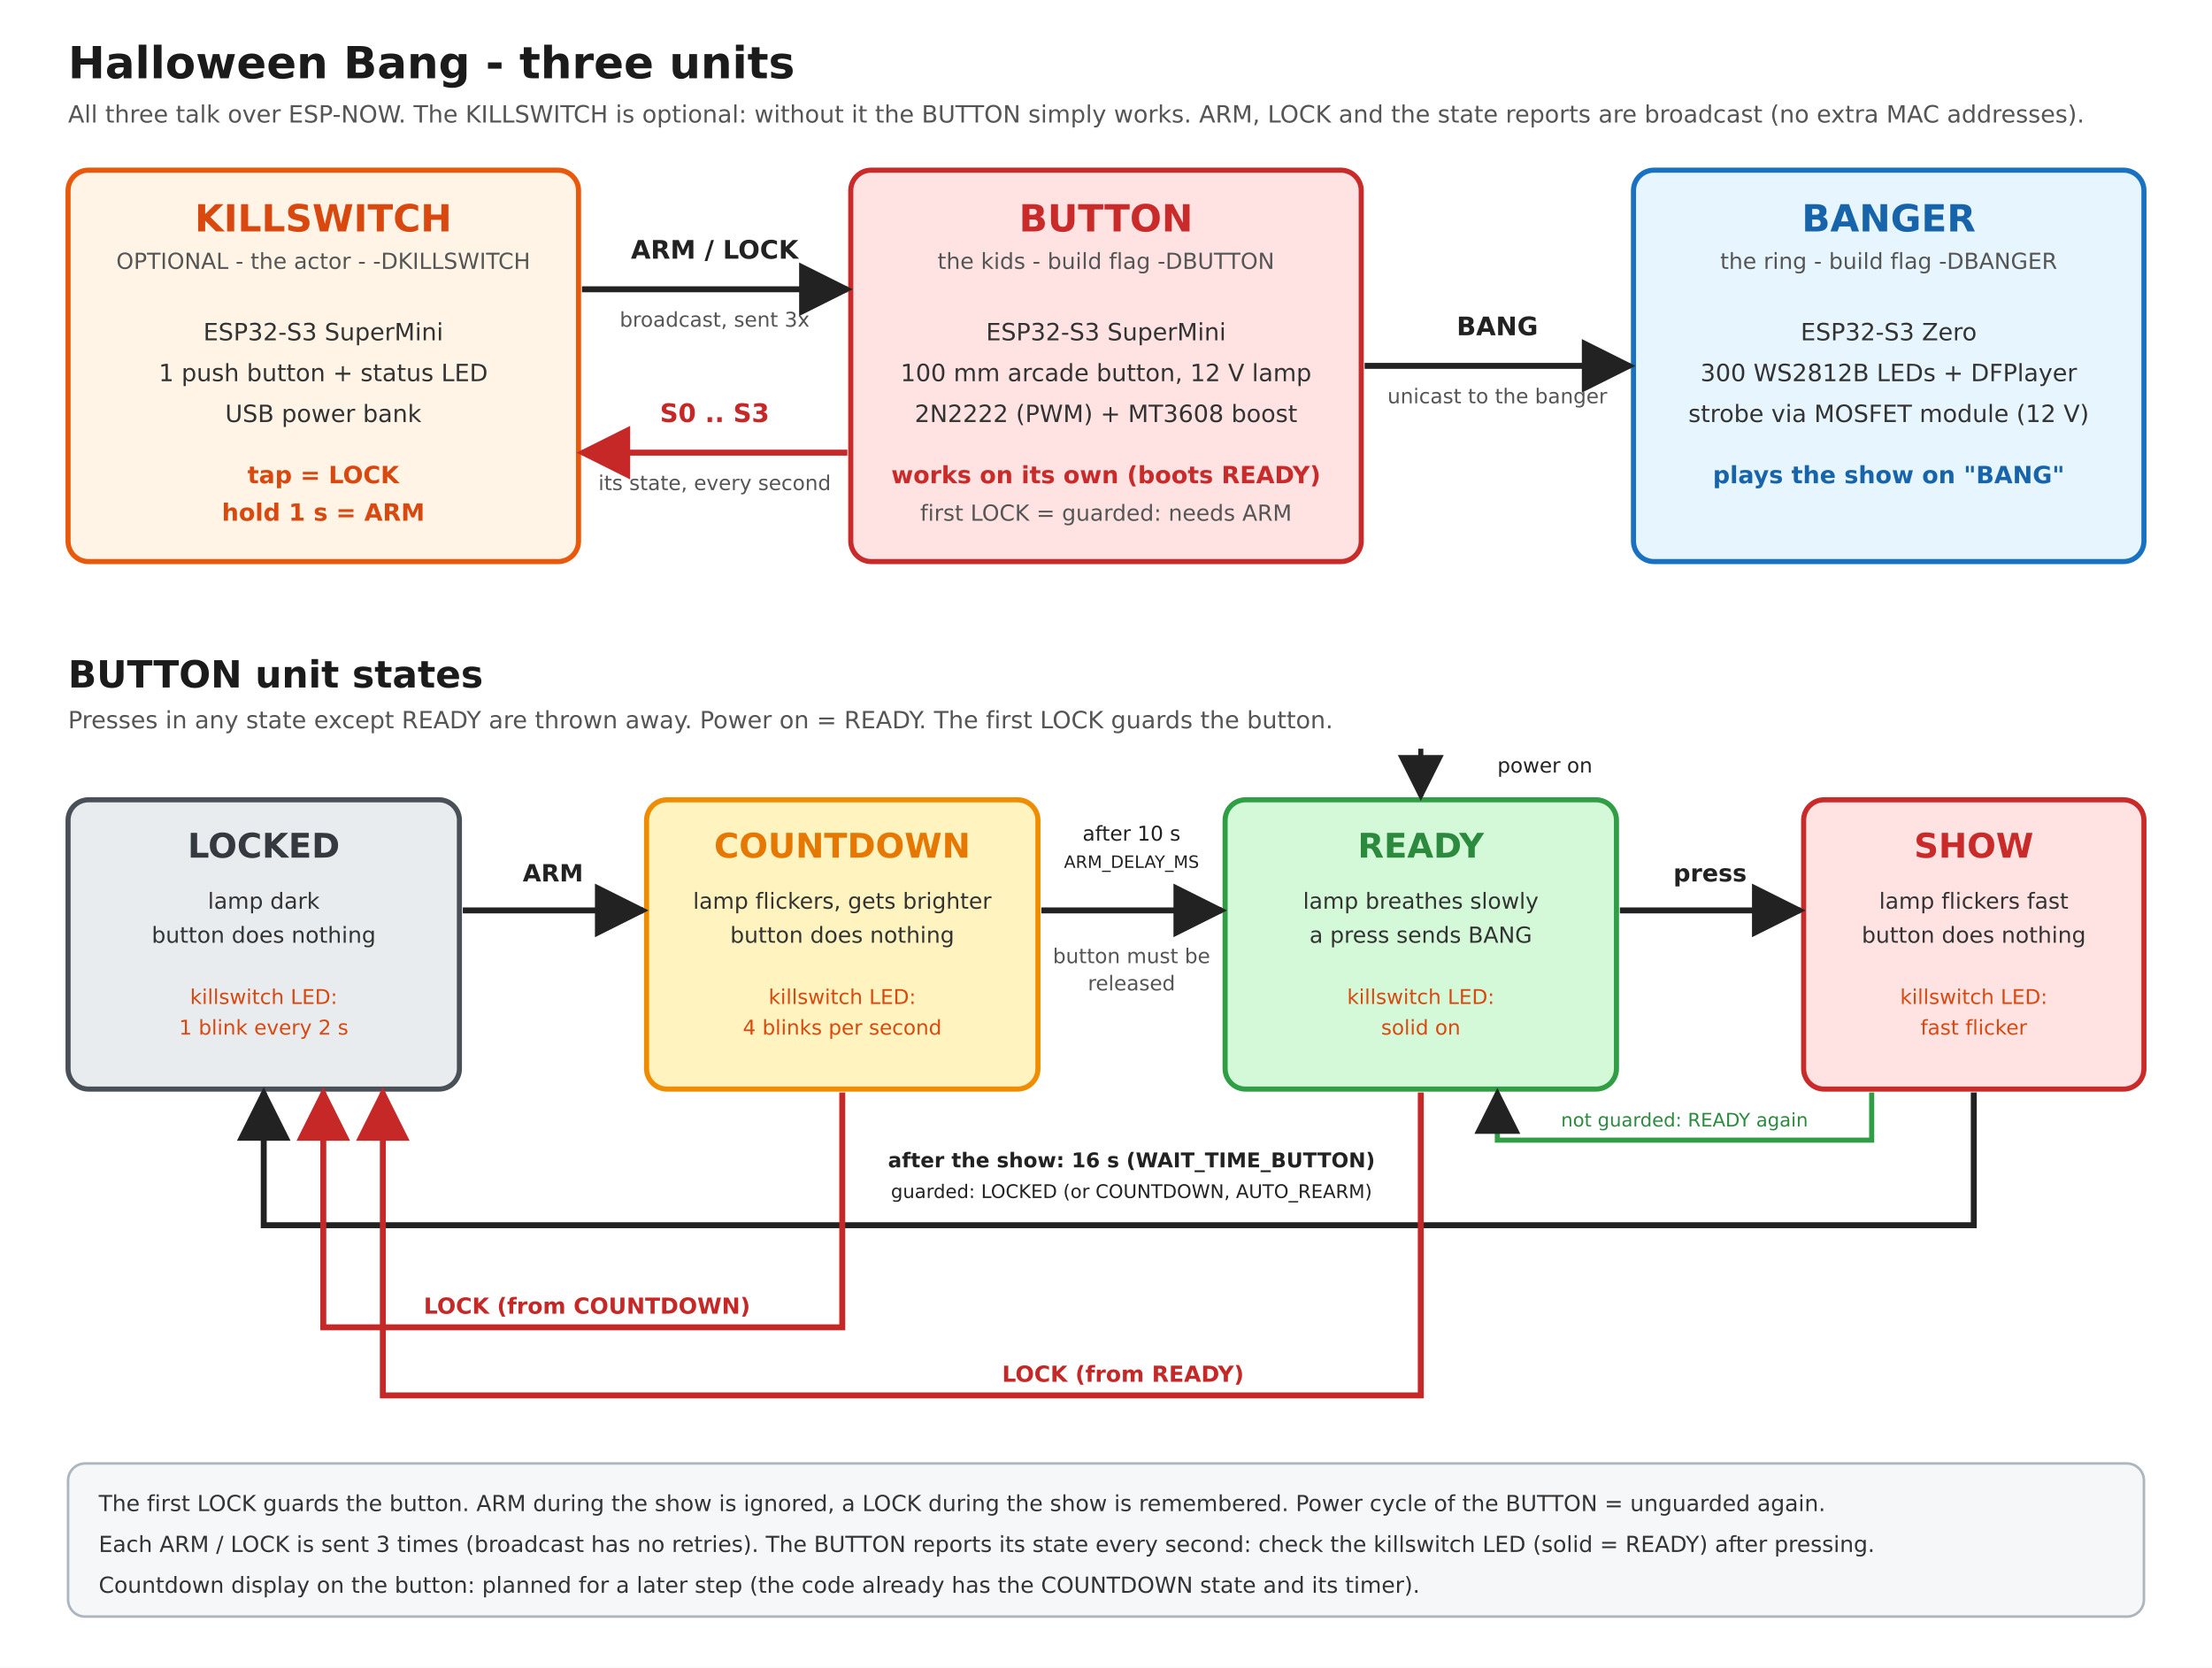
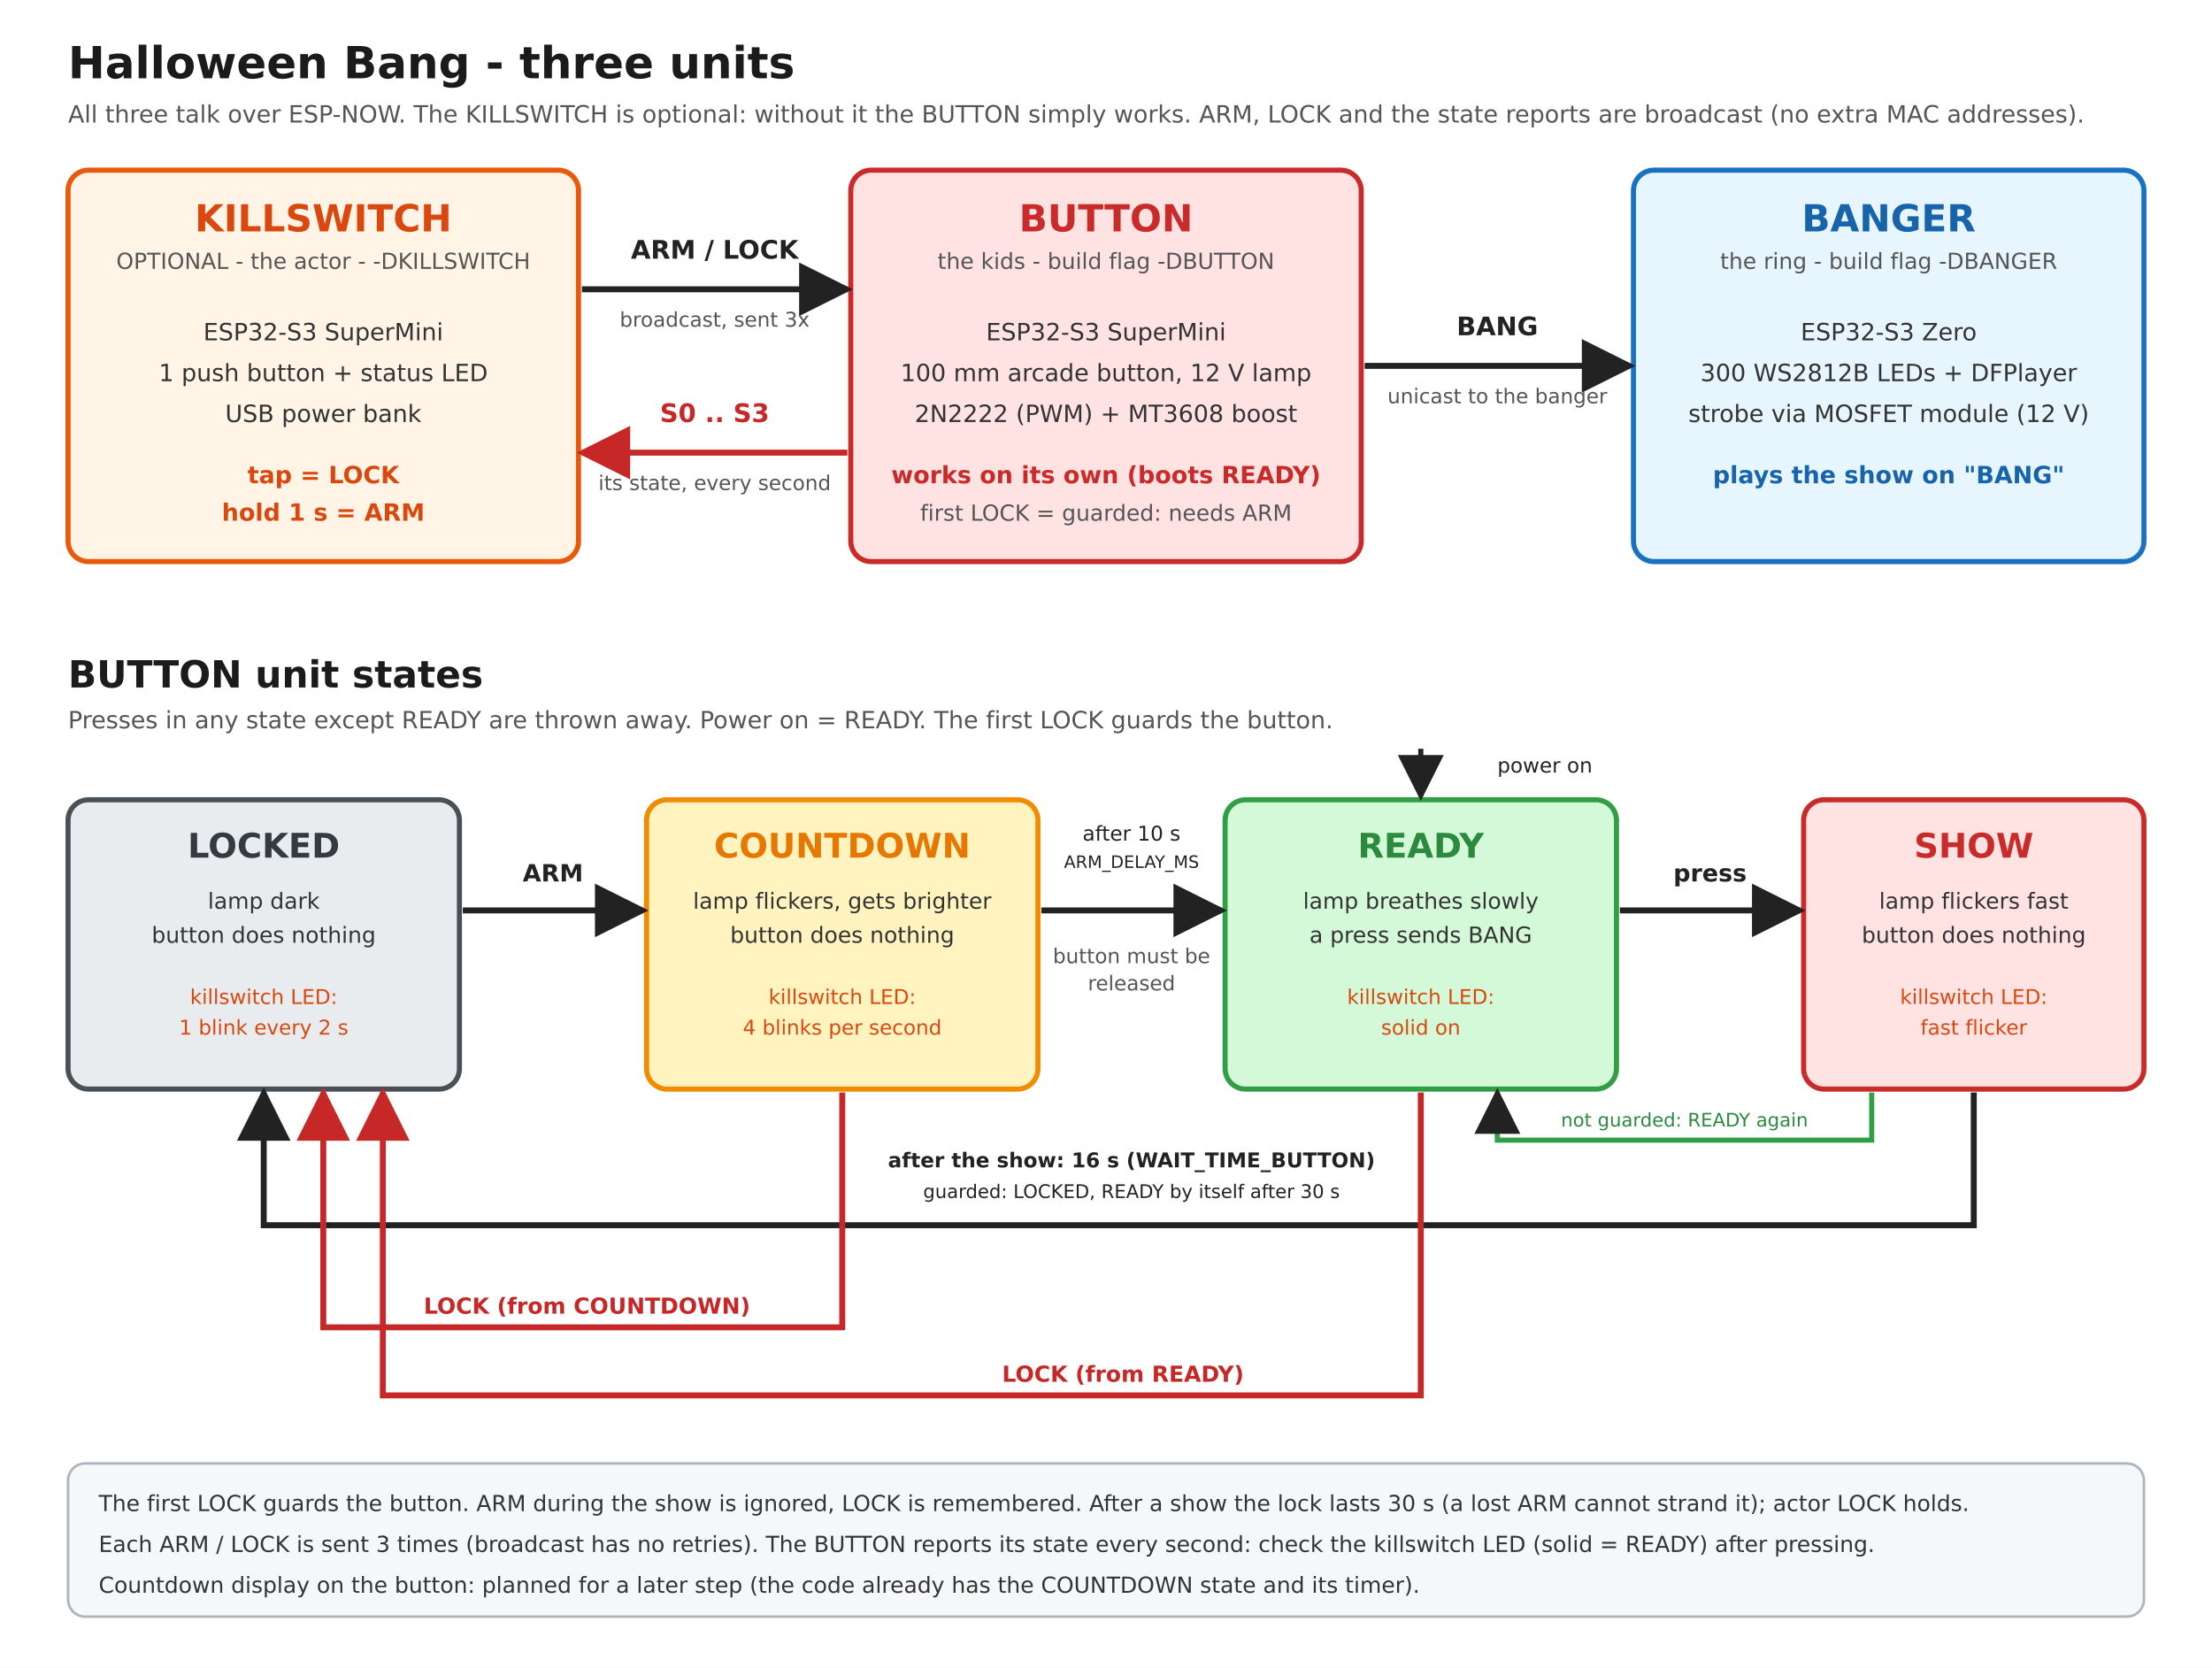
<svg xmlns="http://www.w3.org/2000/svg" viewBox="0 0 1300 980" width="1300" height="980" font-family="DejaVu Sans, Helvetica, Arial, sans-serif">
  <defs>
    <marker id="arr" viewBox="0 0 10 10" refX="9" refY="5" markerWidth="9" markerHeight="9" orient="auto-start-reverse">
      <path d="M0,0 L10,5 L0,10 z" fill="#222" />
    </marker>
    <marker id="arrr" viewBox="0 0 10 10" refX="9" refY="5" markerWidth="9" markerHeight="9" orient="auto-start-reverse">
      <path d="M0,0 L10,5 L0,10 z" fill="#c62828" />
    </marker>
  </defs>
  <rect width="1300" height="980" fill="#ffffff" />
  <text x="40" y="46" font-size="26" font-weight="bold" fill="#1b1b1b">Halloween Bang - three units</text>
  <text x="40" y="72" font-size="14" fill="#555">All three talk over ESP-NOW. The KILLSWITCH is optional: without it the BUTTON simply works. ARM, LOCK and the state reports are broadcast (no extra MAC addresses).</text>
  <rect x="40" y="100" width="300" height="230" rx="12" fill="#fff4e6" stroke="#e8590c" stroke-width="3" />
  <text x="190" y="136" font-size="22" font-weight="bold" fill="#d9480f" text-anchor="middle">KILLSWITCH</text>
  <text x="190" y="158" font-size="13" fill="#555" text-anchor="middle">OPTIONAL  -  the actor  -  -DKILLSWITCH</text>
  <text x="190" y="200" font-size="14" fill="#333" text-anchor="middle">ESP32-S3 SuperMini</text>
  <text x="190" y="224" font-size="14" fill="#333" text-anchor="middle">1 push button + status LED</text>
  <text x="190" y="248" font-size="14" fill="#333" text-anchor="middle">USB power bank</text>
  <text x="190" y="284" font-size="14" font-weight="bold" fill="#d9480f" text-anchor="middle">tap = LOCK</text>
  <text x="190" y="306" font-size="14" font-weight="bold" fill="#d9480f" text-anchor="middle">hold 1 s = ARM</text>
  <rect x="500" y="100" width="300" height="230" rx="12" fill="#ffe3e3" stroke="#c92a2a" stroke-width="3" />
  <text x="650" y="136" font-size="22" font-weight="bold" fill="#c92a2a" text-anchor="middle">BUTTON</text>
  <text x="650" y="158" font-size="13" fill="#555" text-anchor="middle">the kids  -  build flag -DBUTTON</text>
  <text x="650" y="200" font-size="14" fill="#333" text-anchor="middle">ESP32-S3 SuperMini</text>
  <text x="650" y="224" font-size="14" fill="#333" text-anchor="middle">100 mm arcade button, 12 V lamp</text>
  <text x="650" y="248" font-size="14" fill="#333" text-anchor="middle">2N2222 (PWM) + MT3608 boost</text>
  <text x="650" y="284" font-size="14" font-weight="bold" fill="#c92a2a" text-anchor="middle">works on its own (boots READY)</text>
  <text x="650" y="306" font-size="13" fill="#555" text-anchor="middle">first LOCK = guarded: needs ARM</text>
  <rect x="960" y="100" width="300" height="230" rx="12" fill="#e7f5ff" stroke="#1971c2" stroke-width="3" />
  <text x="1110" y="136" font-size="22" font-weight="bold" fill="#1864ab" text-anchor="middle">BANGER</text>
  <text x="1110" y="158" font-size="13" fill="#555" text-anchor="middle">the ring  -  build flag -DBANGER</text>
  <text x="1110" y="200" font-size="14" fill="#333" text-anchor="middle">ESP32-S3 Zero</text>
  <text x="1110" y="224" font-size="14" fill="#333" text-anchor="middle">300 WS2812B LEDs + DFPlayer</text>
  <text x="1110" y="248" font-size="14" fill="#333" text-anchor="middle">strobe via MOSFET module (12 V)</text>
  <text x="1110" y="284" font-size="14" font-weight="bold" fill="#1864ab" text-anchor="middle">plays the show on "BANG"</text>
  <line x1="342" y1="170" x2="498" y2="170" stroke="#222" stroke-width="3.5" marker-end="url(#arr)" />
  <text x="420" y="152" font-size="15" font-weight="bold" fill="#222" text-anchor="middle">ARM / LOCK</text>
  <text x="420" y="192" font-size="12" fill="#555" text-anchor="middle">broadcast, sent 3x</text>
  <line x1="498" y1="266" x2="342" y2="266" stroke="#c62828" stroke-width="3.5" marker-end="url(#arrr)" />
  <text x="420" y="248" font-size="15" font-weight="bold" fill="#c62828" text-anchor="middle">S0 .. S3</text>
  <text x="420" y="288" font-size="12" fill="#555" text-anchor="middle">its state, every second</text>
  <line x1="802" y1="215" x2="958" y2="215" stroke="#222" stroke-width="3.5" marker-end="url(#arr)" />
  <text x="880" y="197" font-size="15" font-weight="bold" fill="#222" text-anchor="middle">BANG</text>
  <text x="880" y="237" font-size="12" fill="#555" text-anchor="middle">unicast to the banger</text>
  <text x="40" y="404" font-size="22" font-weight="bold" fill="#1b1b1b">BUTTON unit states</text>
  <text x="40" y="428" font-size="14" fill="#555">Presses in any state except READY are thrown away. Power on = READY. The first LOCK guards the button.</text>
  <rect x="40" y="470" width="230" height="170" rx="12" fill="#e9ecef" stroke="#495057" stroke-width="3" />
  <text x="155" y="504" font-size="20" font-weight="bold" fill="#343a40" text-anchor="middle">LOCKED</text>
  <text x="155" y="534" font-size="13" fill="#333" text-anchor="middle">lamp dark</text>
  <text x="155" y="554" font-size="13" fill="#333" text-anchor="middle">button does nothing</text>
  <text x="155" y="590" font-size="12" fill="#d9480f" text-anchor="middle">killswitch LED:</text>
  <text x="155" y="608" font-size="12" fill="#d9480f" text-anchor="middle">1 blink every 2 s</text>
  <rect x="380" y="470" width="230" height="170" rx="12" fill="#fff3bf" stroke="#f08c00" stroke-width="3" />
  <text x="495" y="504" font-size="20" font-weight="bold" fill="#e67700" text-anchor="middle">COUNTDOWN</text>
  <text x="495" y="534" font-size="13" fill="#333" text-anchor="middle">lamp flickers, gets brighter</text>
  <text x="495" y="554" font-size="13" fill="#333" text-anchor="middle">button does nothing</text>
  <text x="495" y="590" font-size="12" fill="#d9480f" text-anchor="middle">killswitch LED:</text>
  <text x="495" y="608" font-size="12" fill="#d9480f" text-anchor="middle">4 blinks per second</text>
  <rect x="720" y="470" width="230" height="170" rx="12" fill="#d3f9d8" stroke="#2f9e44" stroke-width="3" />
  <text x="835" y="504" font-size="20" font-weight="bold" fill="#2b8a3e" text-anchor="middle">READY</text>
  <text x="835" y="534" font-size="13" fill="#333" text-anchor="middle">lamp breathes slowly</text>
  <text x="835" y="554" font-size="13" fill="#333" text-anchor="middle">a press sends BANG</text>
  <text x="835" y="590" font-size="12" fill="#d9480f" text-anchor="middle">killswitch LED:</text>
  <line x1="835" y1="440" x2="835" y2="468" stroke="#222" stroke-width="3" marker-end="url(#arr)" />
  <text x="880" y="454" font-size="12" fill="#222">power on</text>
  <text x="835" y="608" font-size="12" fill="#d9480f" text-anchor="middle">solid on</text>
  <rect x="1060" y="470" width="200" height="170" rx="12" fill="#ffe3e3" stroke="#c92a2a" stroke-width="3" />
  <text x="1160" y="504" font-size="20" font-weight="bold" fill="#c92a2a" text-anchor="middle">SHOW</text>
  <text x="1160" y="534" font-size="13" fill="#333" text-anchor="middle">lamp flickers fast</text>
  <text x="1160" y="554" font-size="13" fill="#333" text-anchor="middle">button does nothing</text>
  <text x="1160" y="590" font-size="12" fill="#d9480f" text-anchor="middle">killswitch LED:</text>
  <text x="1160" y="608" font-size="12" fill="#d9480f" text-anchor="middle">fast flicker</text>
  <line x1="272" y1="535" x2="378" y2="535" stroke="#222" stroke-width="3.5" marker-end="url(#arr)" />
  <text x="325" y="518" font-size="14" font-weight="bold" fill="#222" text-anchor="middle">ARM</text>
  <line x1="612" y1="535" x2="718" y2="535" stroke="#222" stroke-width="3.5" marker-end="url(#arr)" />
  <text x="665" y="494" font-size="12" fill="#222" text-anchor="middle">after 10 s</text>
  <text x="665" y="510" font-size="10" fill="#222" text-anchor="middle">ARM_DELAY_MS</text>
  <text x="665" y="566" font-size="12" fill="#555" text-anchor="middle">button must be</text>
  <text x="665" y="582" font-size="12" fill="#555" text-anchor="middle">released</text>
  <line x1="952" y1="535" x2="1058" y2="535" stroke="#222" stroke-width="3.5" marker-end="url(#arr)" />
  <text x="1005" y="518" font-size="14" font-weight="bold" fill="#222" text-anchor="middle">press</text>
  <polyline points="1160,642 1160,720 155,720 155,642" fill="none" stroke="#222" stroke-width="3.5" marker-end="url(#arr)" />
  <text x="665" y="686" font-size="12" font-weight="bold" fill="#222" text-anchor="middle">after the show: 16 s (WAIT_TIME_BUTTON)</text>
-   <text x="665" y="704" font-size="11" fill="#222" text-anchor="middle">guarded: LOCKED (or COUNTDOWN, AUTO_REARM)</text>
+   <text x="665" y="704" font-size="11" fill="#222" text-anchor="middle">guarded: LOCKED, READY by itself after 30 s</text>
  <polyline points="1100,642 1100,670 880,670 880,642" fill="none" stroke="#2f9e44" stroke-width="3" marker-end="url(#arr)" />
  <text x="990" y="662" font-size="11" fill="#2b8a3e" text-anchor="middle">not guarded: READY again</text>
  <polyline points="495,642 495,780 190,780 190,642" fill="none" stroke="#c62828" stroke-width="3.5" marker-end="url(#arrr)" />
  <polyline points="835,642 835,820 225,820 225,642" fill="none" stroke="#c62828" stroke-width="3.5" marker-end="url(#arrr)" />
  <text x="345" y="772" font-size="13" font-weight="bold" fill="#c62828" text-anchor="middle">LOCK (from COUNTDOWN)</text>
  <text x="660" y="812" font-size="13" font-weight="bold" fill="#c62828" text-anchor="middle">LOCK (from READY)</text>
  <rect x="40" y="860" width="1220" height="90" rx="10" fill="#f6f7f9" stroke="#adb5bd" stroke-width="1.5" />
-   <text x="58" y="888" font-size="13" fill="#333">The first LOCK guards the button. ARM during the show is ignored, a LOCK during the show is remembered. Power cycle of the BUTTON = unguarded again.</text>
+   <text x="58" y="888" font-size="13" fill="#333">The first LOCK guards the button. ARM during the show is ignored, LOCK is remembered. After a show the lock lasts 30 s (a lost ARM cannot strand it); actor LOCK holds.</text>
  <text x="58" y="912" font-size="13" fill="#333">Each ARM / LOCK is sent 3 times (broadcast has no retries). The BUTTON reports its state every second: check the killswitch LED (solid = READY) after pressing.</text>
  <text x="58" y="936" font-size="13" fill="#333">Countdown display on the button: planned for a later step (the code already has the COUNTDOWN state and its timer).</text>
</svg>
